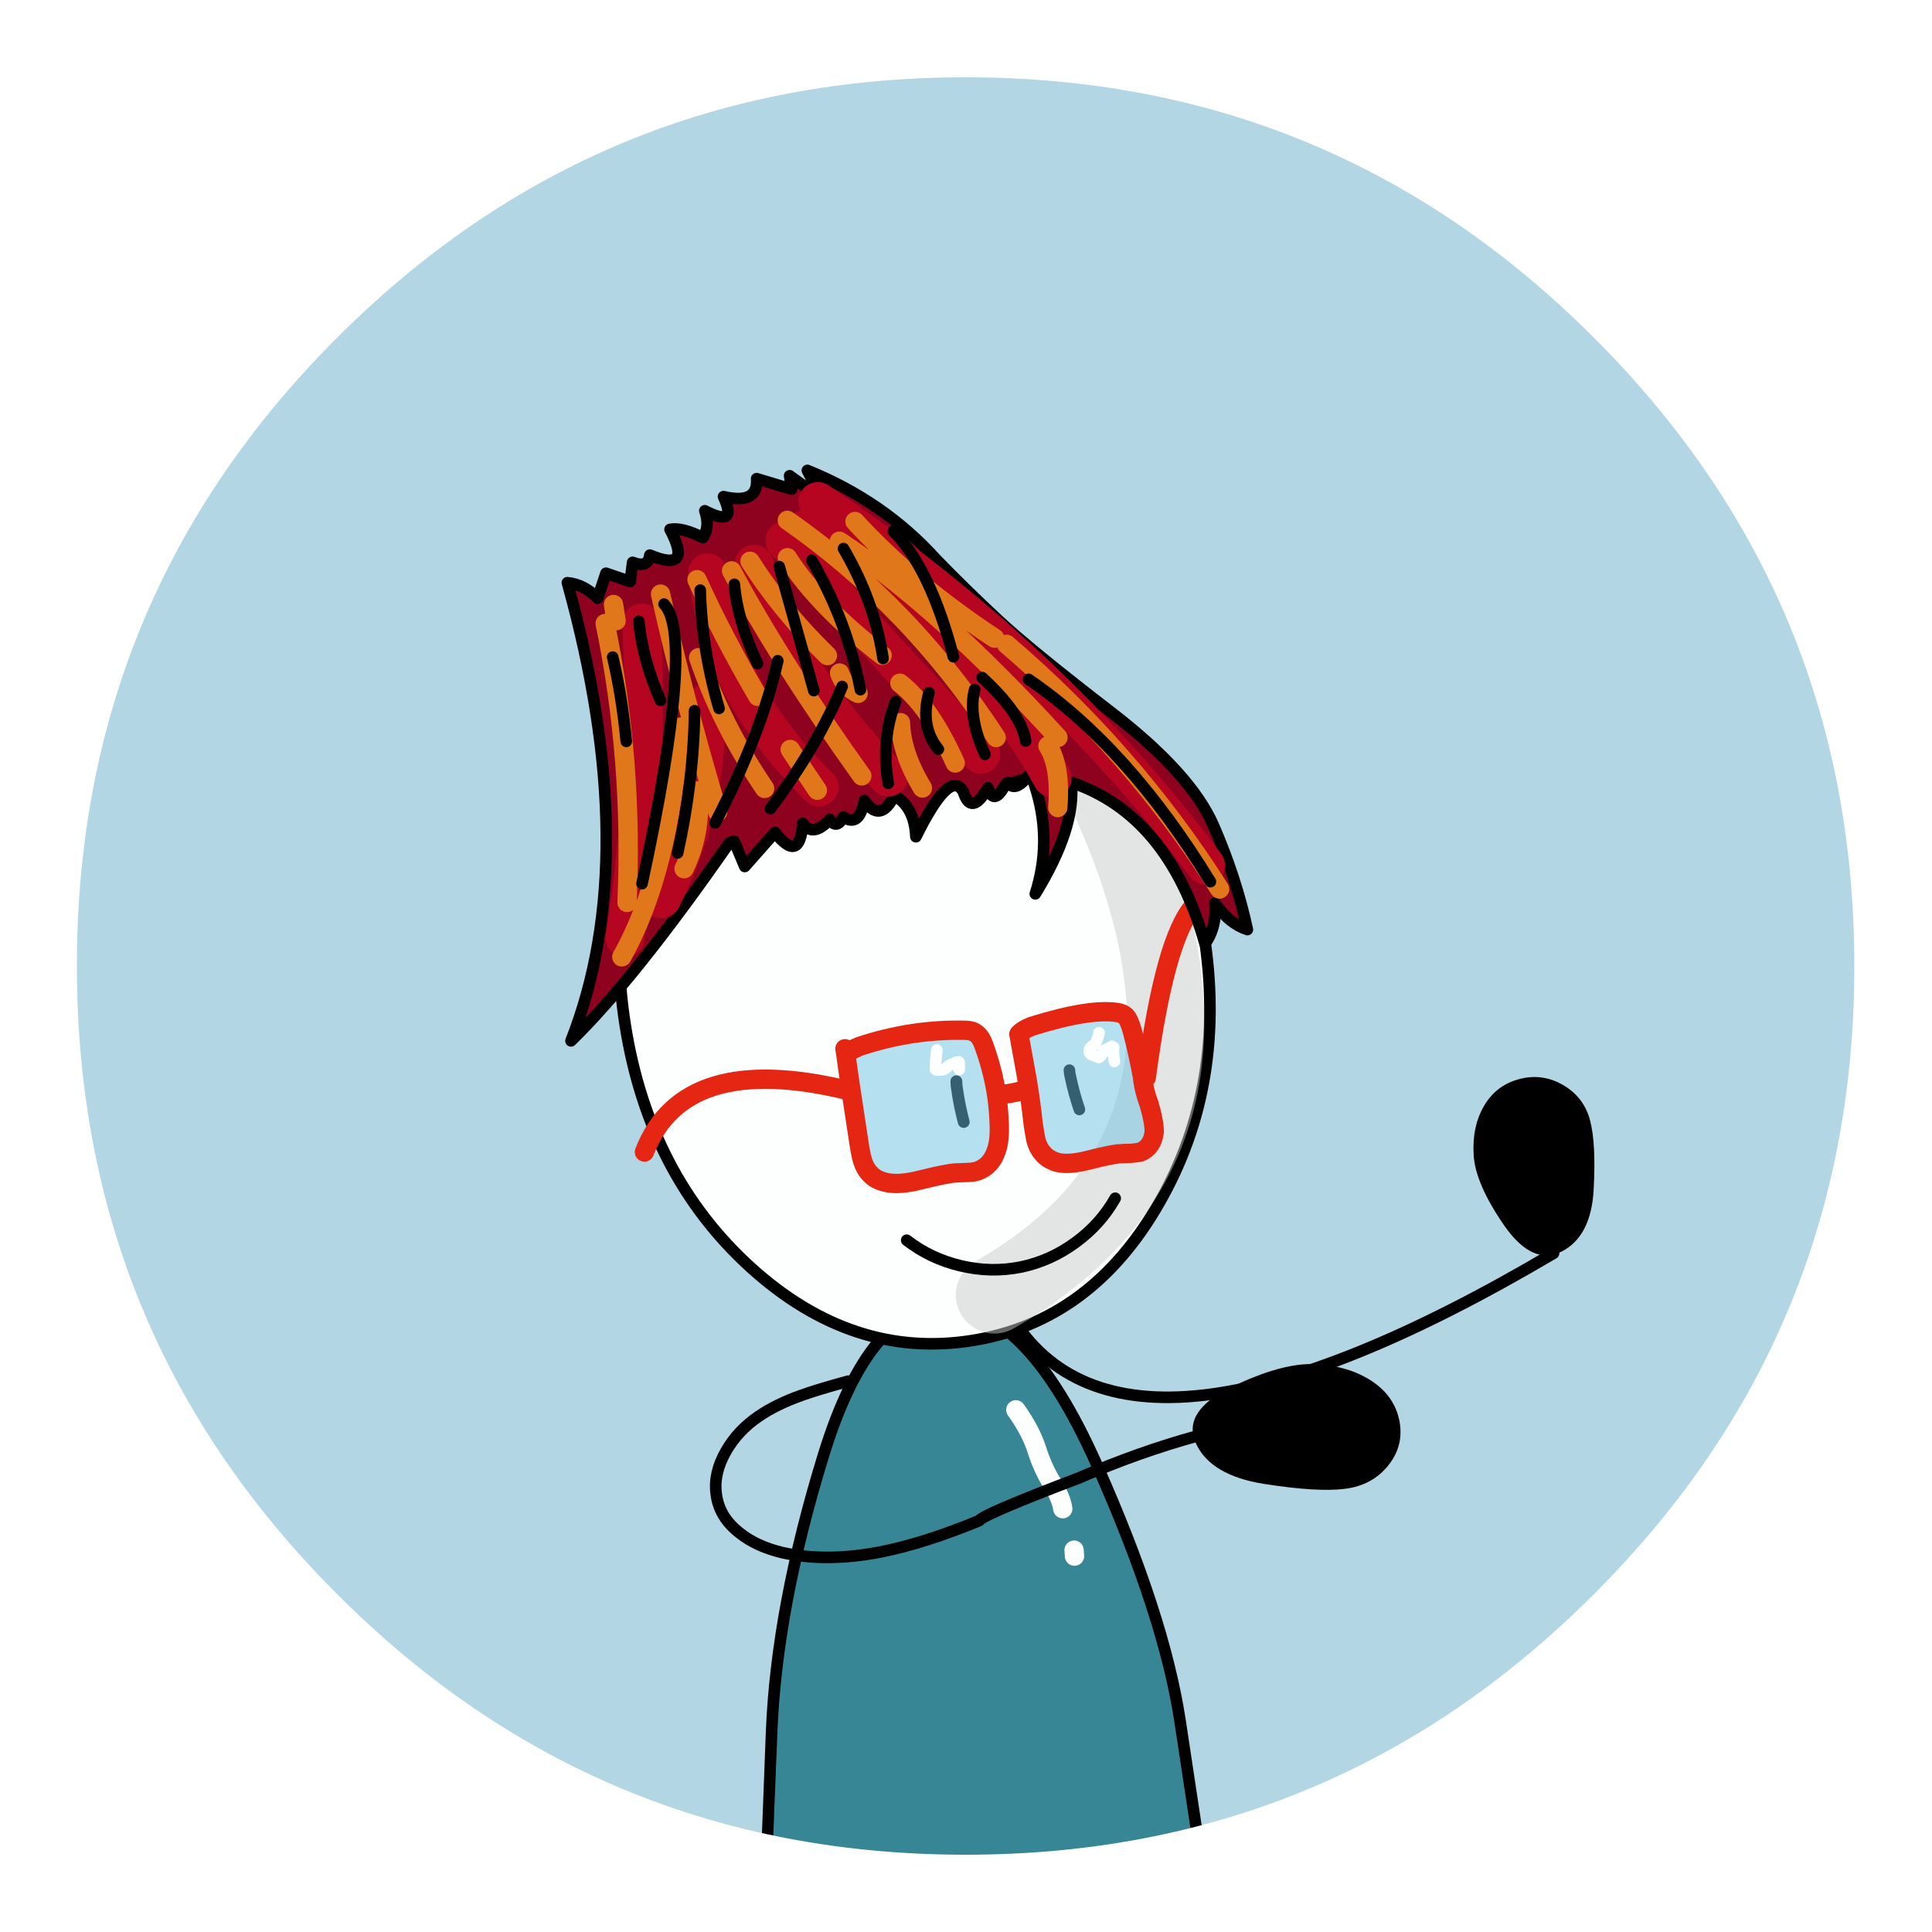
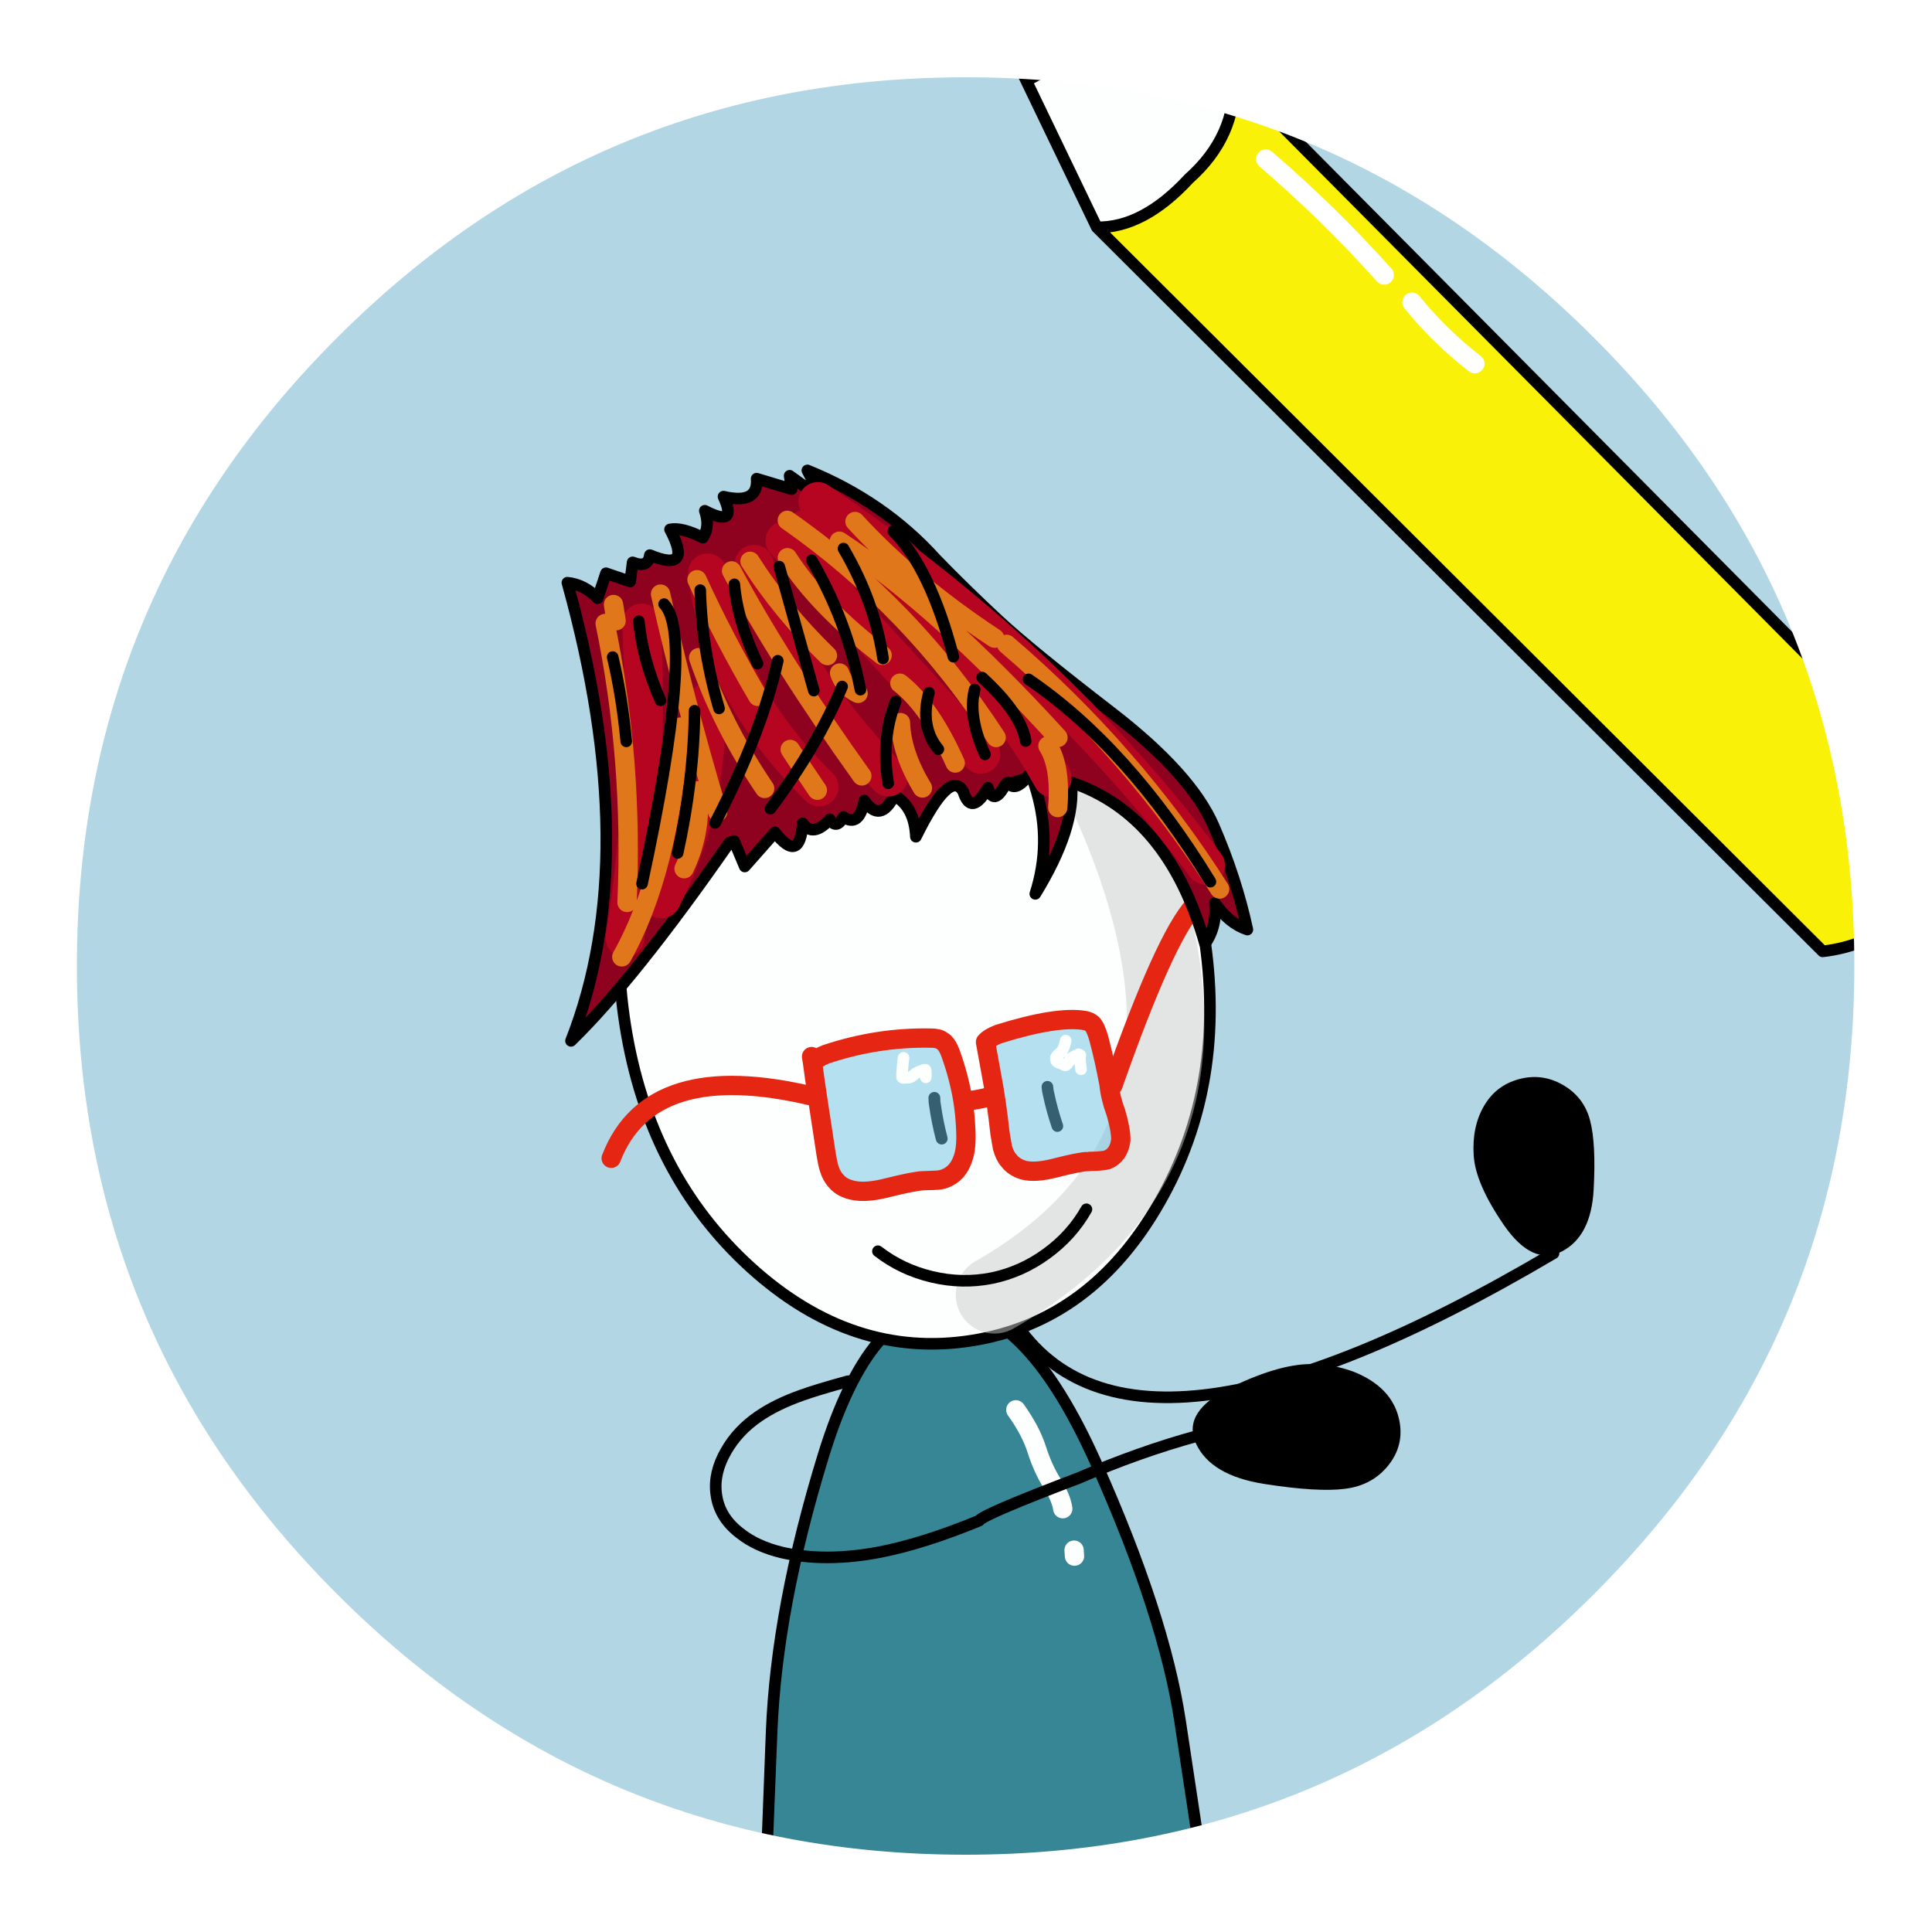
<svg xmlns="http://www.w3.org/2000/svg" xmlns:xlink="http://www.w3.org/1999/xlink" version="1.1" preserveAspectRatio="none" x="0px" y="0px" width="500px" height="500px" viewBox="0 0 500 500">
  <defs>
    <g id="background_0_Layer0_0_FILL">
      <path fill="#B3D6E4" stroke="none" d=" M 173.2 -173.25 Q 101.5 -245 0 -245 -101.5 -245 -173.25 -173.25 -245 -101.5 -245 0 -245 101.5 -173.25 173.2 -101.5 245 0 245 101.5 245 173.2 173.2 245 101.5 245 0 245 -101.5 173.2 -173.25 Z" />
    </g>
    <g id="handje_0_Layer0_0_FILL">
      <path fill="#000000" stroke="none" d=" M -41.05 -14 Q -45.45 -9.6 -45.45 -3.4 -45.45 2.8 -41.05 7.2 -36.65 11.6 -29.4 13.05 -22.2 14.5 -9.95 10.15 2.3 5.75 0.5 -2.6 -1.35 -10.9 -12.8 -14.65 -24.25 -18.4 -30.45 -18.4 -36.65 -18.4 -41.05 -14 Z" />
    </g>
    <g id="lijf_0_Layer1_0_FILL">
      <path fill="#378696" stroke="none" d=" M 36.15 -34.2 Q 21.257 -74.688 0.95 -77.05 -19.313 -79.422 -34.1 -40.9 -48.838 -2.368 -52.3 29.65 -55.704 61.706 -55.7 61.75 -55.7 67.25 -39.45 71.15 -23.1 75.05 0 75.05 23.1 75.05 39.4 71.15 55.7 67.25 55.7 61.75 55.701 61.702 53.4 34 51.095 6.293 36.15 -34.2 Z" />
    </g>
-     <g id="hoofd_118_Layer10_0_FILL">
+     <g id="hoofd_121_Layer10_0_FILL">
      <path fill="#FCFFFE" stroke="none" d=" M 44.5 -28.8 Q 66.75 -56.5 66.75 -95.65 66.75 -134.8 44.5 -162.5 22.3 -190.2 -9.05 -190.2 -40.4 -190.2 -62.65 -162.5 -84.85 -134.8 -84.85 -95.65 -84.85 -56.5 -62.65 -28.8 -40.4 -1.1 -9.05 -1.1 22.3 -1.1 44.5 -28.8 Z" />
    </g>
    <g id="bril1_0_Layer1_0_FILL">
      <path fill="#6DC2E4" fill-opacity="0.498" stroke="none" d=" M 18.55 -0.5 Q 18.5 -6.65 17.35 -12.7 16.85 -15.6 15.6 -16.55 14.8 -17.4 12.75 -17.7 -0.7 -20.1 -14.6 -17.8 -17.25 -17.15 -18.35 -16.3 -18.45 -12.45 -18.5 -7.1 -18.55 -0.8 -18.6 7.55 -18.6 10.25 -18.4 11.5 -18.1 13.65 -17.1 15.05 -15.95 17 -13.25 18.05 -10 19.35 -4.25 18.8 2.8 18.2 5 18.45 5.15 18.45 7.9 18.8 9.65 19.05 10.75 18.8 14.35 18.05 16.25 14.3 17.6 11.85 18.1 7.05 18.55 3.25 18.55 -0.5 Z" />
    </g>
    <g id="bril2_0_Layer1_0_FILL">
-       <path fill="#6DC2E4" fill-opacity="0.498" stroke="none" d=" M 9.85 -16.55 Q 9.3 -17.25 8.15 -17.7 1.25 -20.05 -14.5 -17.75 -17.05 -17.2 -18.15 -16.25 -18.05 -12.25 -17.95 -7.05 -17.75 -0.6 -18.15 7.5 -18.15 10.1 -18.1 11.45 -17.85 13.7 -17 14.95 -16 16.9 -13.6 18.05 -10.8 19.25 -5.75 18.8 1.15 18.15 3 18.45 3.1 18.4 5.6 18.75 7.2 18.9 8.2 18.8 11.35 18.05 12.45 14.3 12.9 11.7 12.3 7.05 11.5 3.15 11.7 -0.4 11.55 -6.7 10.95 -12.6 10.6 -15.5 9.85 -16.55 Z" />
+       <path fill="#6DC2E4" fill-opacity="0.498" stroke="none" d=" M 11.7 -0.4 Q 11.55 -6.7 10.95 -12.6 10.6 -15.5 9.85 -16.55 9.3 -17.25 8.15 -17.7 1.25 -20.05 -14.5 -17.75 -17.05 -17.2 -18.15 -16.25 -18.05 -12.25 -17.95 -7.05 -17.75 -0.6 -18.15 7.5 -18.15 10.1 -18.1 11.45 -17.85 13.7 -17 14.95 -16 16.9 -13.6 18.05 -10.8 19.25 -5.75 18.8 1.15 18.15 3 18.45 3.1 18.4 5.6 18.75 7.2 18.9 8.2 18.8 11.35 18.05 12.45 14.3 12.9 11.7 12.3 7.05 11.5 3.15 11.7 -0.4 Z" />
    </g>
    <g id="haar_0_Layer3_0_FILL">
      <path fill="#8F021F" stroke="none" d=" M 37.5 -22.7 Q 30.35 -31.85 24.1 -40.75 13.15 -57.6 -5.1 -68.6 L -2.5 -60.65 -9.85 -67.95 -9.9 -64.45 -18.4 -68.55 Q -18.95 -61.8 -27.6 -65.3 -25.15 -56.65 -32.95 -62.45 -32.2 -58.2 -34.55 -55.65 -39.4 -59.2 -42.6 -59.1 -38.45 -47 -48.8 -53.35 -49.8 -50 -53.5 -52.2 L -54.9 -47.4 -60.75 -50.5 -63.9 -44.45 Q -66.8 -48.55 -71 -49.65 -62.7 23.4 -88.7 67.6 -70.05 54.45 -40.25 23.45 L -38.9 23.15 -37.2 30.1 -28.1 22.6 Q -23 31.75 -20.65 21.4 -18.6 25.55 -13.55 21.5 -12.3 24.45 -9.95 21.45 -6.4 24.85 -3.95 18.1 -0.85 24.65 3.9 18.05 8.6 21.7 7.75 29.45 19.25 13.25 21.7 19.85 22.7 26.6 28.15 19.85 28.85 24.85 32.65 19.85 L 33.4 19.3 Q 33.5 19.5 33.65 19.7 L 38.25 19.05 Q 38.65 18.65 39.15 18.2 L 39.8 18.8 Q 40.2 20.8 40.45 22.8 42.2 36.55 35.95 48.9 49.1 33.55 49.65 21.85 73.15 34.15 77.3 68.55 81.05 64.7 81.5 58.55 84.2 64.3 88.7 66.65 87.95 53 84.3 38.8 80.65 24.55 62.65 5.5 44.65 -13.55 37.5 -22.7 Z" />
    </g>
+     <g id="potlood_0_Layer0_0_FILL">
+       <path fill="#FAF109" stroke="none" d=" M 59.85 -98.05 Q 47.05 -89.9 31.35 -95.1 14.35 -98.95 8.55 -109.45 L -59.8 146.95 Q -46.05 165.6 -12.15 166.65 L 59.85 -98.05 M 45.7 -80.4 Q 43.75 -70 41.1 -59.6 38.45 -49.25 35.05 -38.85 38.45 -49.25 41.1 -59.6 43.75 -70 45.7 -80.4 M 32.55 -29.1 Q 28.55 -18.85 26.9 -7.05 28.55 -18.85 32.55 -29.1 M 53.5 -161.5 Q 52.15 -170.45 45.6 -163.75 L 32.3 -144.25 Q 44.35 -135.7 55.75 -139.05 L 53.5 -161.5 Z" />
+       <path fill="#FCFFFE" stroke="none" d=" M 32.3 -144.25 L 8.55 -109.45 Q 14.35 -98.95 31.35 -95.1 47.05 -89.9 59.85 -98.05 L 55.75 -139.05 Q 44.35 -135.7 32.3 -144.25 Z" />
+     </g>
    <g id="afdek_0_Layer0_0_FILL">
-       <path fill="#FFFFFF" stroke="none" d=" M 250 250 L 250 -250 -250 -250 -250 250 250 250 M -169.8 -169.7 Q -99.55 -240 -0.1 -240 99.3 -240 169.55 -169.7 239.9 -99.45 239.9 0 239.9 99.45 169.55 169.65 99.3 240 -0.1 240 -99.55 240 -169.8 169.65 -240.1 99.45 -240.1 0 -240.1 -99.45 -169.8 -169.7 Z" />
+       <path fill="#FFFFFF" stroke="none" d=" M 250 -250 L -250 -250 -250 250 250 250 250 -250 M -169.8 -169.7 Q -99.55 -240 -0.1 -240 99.3 -240 169.55 -169.7 239.9 -99.45 239.9 0 239.9 99.45 169.55 169.65 99.3 240 -0.1 240 -99.55 240 -169.8 169.65 -240.1 99.45 -240.1 0 -240.1 -99.45 -169.8 -169.7 Z" />
    </g>
-     <path id="Layer7_0_1_STROKES" stroke="#000000" stroke-width="3" stroke-linejoin="round" stroke-linecap="round" fill="none" d=" M 261.55 340.4 Q 291.25 389.75 402.05 324.35" />
+     <path id="Symbool_115_0_Layer0_0_1_STROKES" stroke="#000000" stroke-width="3" stroke-linejoin="round" stroke-linecap="round" fill="none" d=" M -70.25 -2.55 Q -40.55 46.8 70.25 -18.6" />
    <path id="lijf_0_Layer1_0_1_STROKES" stroke="#000000" stroke-width="3" stroke-linejoin="round" stroke-linecap="round" fill="none" d=" M 55.7 61.75 Q 55.7 67.25 39.4 71.15 23.1 75.05 0 75.05 -23.1 75.05 -39.45 71.15 -55.7 67.25 -55.7 61.75 -55.704 61.706 -52.275 29.675 -48.838 -2.368 -34.075 -40.9 -19.313 -79.422 0.975 -77.05 21.257 -74.688 36.175 -34.2 51.095 6.293 53.4 34 55.701 61.702 55.7 61.75 Z" />
-     <path id="lijf_0_Layer0_0_1_STROKES" stroke="#FCFFFE" stroke-width="5" stroke-linejoin="round" stroke-linecap="round" fill="none" d=" M 16.4 -49.3 Q 19.9 -43.647 21.125 -38.65 22.351 -33.659 24.475 -29.7 26.599 -25.738 26.8 -22.95 M 29 -10.5 L 29 -12.05" />
-     <path id="hoofd_118_Layer10_0_1_STROKES" stroke="#000000" stroke-width="3" stroke-linejoin="round" stroke-linecap="round" fill="none" d=" M 66.75 -95.65 Q 66.75 -56.5 44.5 -28.8 22.3 -1.1 -9.05 -1.1 -40.4 -1.1 -62.65 -28.8 -84.85 -56.5 -84.85 -95.65 -84.85 -134.8 -62.65 -162.5 -40.4 -190.2 -9.05 -190.2 22.3 -190.2 44.5 -162.5 66.75 -134.8 66.75 -95.65 Z" />
-     <path id="hoofd_118_Layer9_0_1_STROKES" stroke="#CCCCCC" stroke-opacity="0.498" stroke-width="20" stroke-linejoin="round" stroke-linecap="round" fill="none" d=" M -1.45 -11.85 Q 75.95 -41.15 46.45 -139.75" />
-     <path id="ogen_14_Layer0_0_1_STROKES" stroke="#000000" stroke-width="3" stroke-linejoin="round" stroke-linecap="round" fill="none" d=" M -1.9 -1.25 Q -2 -0.1 -1.9 0.6 -1.7 4.8 -0.95 9.2" />
+     <path id="lijf_0_Layer0_0_1_STROKES" stroke="#FCFFFE" stroke-width="5" stroke-linejoin="round" stroke-linecap="round" fill="none" d=" M 29 -10.5 L 29 -12.05 M 16.4 -49.3 Q 19.9 -43.647 21.125 -38.65 22.351 -33.659 24.475 -29.7 26.599 -25.738 26.8 -22.95" />
+     <path id="hoofd_121_Layer10_0_1_STROKES" stroke="#000000" stroke-width="3" stroke-linejoin="round" stroke-linecap="round" fill="none" d=" M 66.75 -95.65 Q 66.75 -56.5 44.5 -28.8 22.3 -1.1 -9.05 -1.1 -40.4 -1.1 -62.65 -28.8 -84.85 -56.5 -84.85 -95.65 -84.85 -134.8 -62.65 -162.5 -40.4 -190.2 -9.05 -190.2 22.3 -190.2 44.5 -162.5 66.75 -134.8 66.75 -95.65 Z" />
+     <path id="hoofd_121_Layer9_0_1_STROKES" stroke="#CCCCCC" stroke-opacity="0.498" stroke-width="20" stroke-linejoin="round" stroke-linecap="round" fill="none" d=" M -1.45 -11.85 Q 75.95 -41.15 46.45 -139.75" />
+     <path id="ogen_10_Layer0_0_1_STROKES" stroke="#000000" stroke-width="3" stroke-linejoin="round" stroke-linecap="round" fill="none" d=" M -1.9 -1.25 Q -2 -0.1 -1.9 0.6 -1.7 4.8 -0.95 9.2" />
    <path id="bril1_0_Layer1_0_1_STROKES" stroke="#E52613" stroke-width="5" stroke-linejoin="round" stroke-linecap="round" fill="none" d=" M -18.35 -16.3 Q -17.25 -17.15 -14.6 -17.8 -0.7 -20.1 12.75 -17.7 14.8 -17.4 15.6 -16.55 16.85 -15.6 17.35 -12.7 18.5 -6.65 18.55 -0.5 18.55 3.25 18.1 7.05 17.6 11.85 16.25 14.3 14.35 18.05 10.75 18.8 9.65 19.05 7.9 18.8 5.15 18.45 5 18.45 2.8 18.2 -4.25 18.8 -10 19.35 -13.25 18.05 -15.95 17 -17.1 15.05 -18.1 13.65 -18.4 11.5 -18.6 10.25 -18.6 7.55 -18.55 -0.8 -18.5 -7.1 -18.45 -12.45 -18.35 -16.3 -18.35 -17.1 -18.35 -17.8" />
    <path id="bril1_0_Layer0_0_1_STROKES" stroke="#FCFFFE" stroke-width="3" stroke-linejoin="round" stroke-linecap="round" fill="none" d=" M 5.1 -13.75 Q 4.5 -11.6 4.25 -10.5 4 -9.65 4 -9.1 3.9 -9 3.9 -8.95 3.9 -8.85 4 -8.85 4 -8.6 4.35 -8.6 4.6 -8.6 5.25 -8.5 5.7 -8.4 6 -8.5 6.3 -8.5 6.75 -8.8 L 7.5 -9.25 Q 8.1 -9.5 9.35 -9.75 L 9.85 -9.85 Q 10.25 -9.85 10.25 -9.75 L 10.25 -9.35 Q 10.25 -9.1 10 -7.85" />
    <path id="bril2_0_Layer1_0_1_STROKES" stroke="#E52613" stroke-width="5" stroke-linejoin="round" stroke-linecap="round" fill="none" d=" M -18.15 -16.25 Q -17.05 -17.2 -14.5 -17.75 1.25 -20.05 8.15 -17.7 9.3 -17.25 9.85 -16.55 10.6 -15.5 10.95 -12.6 11.55 -6.7 11.7 -0.4 11.5 3.15 12.3 7.05 12.9 11.7 12.45 14.3 11.35 18.05 8.2 18.8 7.2 18.9 5.6 18.75 3.1 18.4 3 18.45 1.15 18.15 -5.75 18.8 -10.8 19.25 -13.6 18.05 -16 16.9 -17 14.95 -17.85 13.7 -18.1 11.45 -18.15 10.1 -18.15 7.5 -17.75 -0.6 -17.95 -7.05 -18.05 -12.25 -18.15 -16.25 Z" />
    <path id="bril2_0_Layer0_0_1_STROKES" stroke="#FCFFFE" stroke-width="3" stroke-linejoin="round" stroke-linecap="round" fill="none" d=" M 2.4 -13.35 Q 1.4 -10.65 0.2 -10.3 -1.2 -9.45 -0.75 -8.8 L -0.8 -8.65 Q -0.95 -8.5 -0.7 -8.5 -0.75 -8.2 -0.15 -7.9 0 -7.95 0.8 -7.35 1.45 -6.8 1.5 -7.2 1.75 -7.05 2.15 -7.65 2.45 -7.75 2.75 -8.45 3.2 -8.8 4.6 -9.15 4.8 -8.85 5.15 -9.35 5.25 -9.1 5.55 -9.05 5.3 -8.65 5.4 -8.4 5.2 -7.9 5.15 -5.4" />
-     <path id="hoofd_118_Layer4_0_1_STROKES" stroke="#000000" stroke-width="3" stroke-linejoin="round" stroke-linecap="round" fill="none" d=" M -21.65 -29.4 Q -16.3 -23.7 -8.85 -20.65 -1.45 -17.6 6.35 -17.9 14.15 -18.25 21.3 -21.9 28.5 -25.55 33.35 -31.65" />
-     <path id="hoofd_118_Layer3_0_1_STROKES" stroke="#E52613" stroke-width="5" stroke-linejoin="round" stroke-linecap="round" fill="none" d=" M 46.2 -61.25 Q 56.65 -96.3 65.45 -103.25" />
-     <path id="hoofd_118_Layer2_0_1_STROKES" stroke="#E52613" stroke-width="5" stroke-linejoin="round" stroke-linecap="round" fill="none" d=" M 8.2 -62.75 L 9.9 -62.75 Q 13.45 -62.7 14.75 -63.2" />
-     <path id="hoofd_118_Layer1_0_1_STROKES" stroke="#E52613" stroke-width="5" stroke-linejoin="round" stroke-linecap="round" fill="none" d=" M -85.1 -62.6 Q -71 -86.85 -30.9 -70.2" />
+     <path id="Symbool_215_0_Layer0_0_1_STROKES" stroke="#000000" stroke-width="3" stroke-linejoin="round" stroke-linecap="round" fill="none" d=" M -27.5 -4.65 Q -22.15 1.05 -14.7 4.1 -7.3 7.15 0.5 6.85 8.3 6.5 15.45 2.85 22.65 -0.8 27.5 -6.9" />
+     <path id="Symbool_190_0_Layer0_0_1_STROKES" stroke="#E52613" stroke-width="5" stroke-linejoin="round" stroke-linecap="round" fill="none" d=" M -14.05 21.3 Q 5.25 -14.4 14.05 -21.35" />
+     <path id="Symbool_165_0_Layer0_0_1_STROKES" stroke="#E52613" stroke-width="5" stroke-linejoin="round" stroke-linecap="round" fill="none" d=" M -3.25 0.2 L -1.55 0.2 Q 2 0.25 3.3 -0.25" />
+     <path id="Symbool_140_0_Layer0_0_1_STROKES" stroke="#E52613" stroke-width="5" stroke-linejoin="round" stroke-linecap="round" fill="none" d=" M -27.1 7.2 Q -13 -17.05 27.1 -0.4" />
    <path id="haar_0_Layer3_0_1_STROKES" stroke="#000000" stroke-width="3" stroke-linejoin="round" stroke-linecap="round" fill="none" d=" M 38.25 19.05 Q 38.65 18.65 39.15 18.2 L 39.8 18.8 Q 40.2 20.8 40.45 22.8 42.2 36.55 35.95 48.9 49.1 33.55 49.65 21.85 73.15 34.15 77.3 68.55 81.05 64.7 81.5 58.55 84.2 64.3 88.7 66.65 87.95 53 84.3 38.8 80.65 24.55 62.65 5.5 44.65 -13.55 37.5 -22.7 30.35 -31.85 24.1 -40.75 13.15 -57.6 -5.1 -68.6 L -2.5 -60.65 -9.85 -67.95 -9.9 -64.45 -18.4 -68.55 Q -18.95 -61.8 -27.6 -65.3 -25.15 -56.65 -32.95 -62.45 -32.2 -58.2 -34.55 -55.65 -39.4 -59.2 -42.6 -59.1 -38.45 -47 -48.8 -53.35 -49.8 -50 -53.5 -52.2 L -54.9 -47.4 -60.75 -50.5 -63.9 -44.45 Q -66.8 -48.55 -71 -49.65 -62.7 23.4 -88.7 67.6 -70.05 54.45 -40.25 23.45 L -38.9 23.15 -37.2 30.1 -28.1 22.6 Q -23 31.75 -20.65 21.4 -18.6 25.55 -13.55 21.5 -12.3 24.45 -9.95 21.45 -6.4 24.85 -3.95 18.1 -0.85 24.65 3.9 18.05 8.6 21.7 7.75 29.45 19.25 13.25 21.7 19.85 22.7 26.6 28.15 19.85 28.85 24.85 32.65 19.85 L 33.4 19.3 Q 33.5 19.5 33.65 19.7 L 38.25 19.05 Q 35.05 21.75 33.65 19.7" />
-     <path id="haar_0_Layer2_0_1_STROKES" stroke="#B50520" stroke-width="10" stroke-linejoin="round" stroke-linecap="round" fill="none" d=" M -59.8 35 Q -44.202 13.696 -40.4 -13.25 M -53.7 -36.35 Q -57.84 3.575 -70.7 43.5 M -14.95 12.8 Q -36.277 -15.893 -34.8 -46.5 M -22.55 -46.8 Q -18.379 -17.48 3.1 13.1 M 27.7 11.05 L -13.7 -51.6 M 45 19.95 Q 30.632 -19.775 -8.3 -53.55 M -3.7 -60.25 Q 49.878 -10.27 80.65 48.55" />
-     <path id="haar_0_Layer1_0_1_STROKES" stroke="#E0771B" stroke-width="5" stroke-linejoin="round" stroke-linecap="round" fill="none" d=" M 5 -53.6 Q 17.18 -35.251 35.95 -18.1 M 45.2 27.75 Q 47.696 17.379 45.2 11.6 M 9.9 -10.45 Q 16.63 -3.238 20.8 12.2 M 8.45 -0.35 Q 7.427 7.451 11.4 17.25 M 48.1 9.85 Q 22.676 -28.716 0.2 -49.2 M 38.75 -16.05 Q 66.557 16.582 83.25 55.15 M -60.1 -42.2 L -60.1 -37.95 M -5.1 -15.5 Q -4.436 -11.733 -1.2 -9.55 M -23.45 -47.7 Q -17.374 -33.668 -7.5 -20.45 M -37.75 -45.15 Q -33.314 -29.178 -26.95 -12.85 M -20.825 2.025 Q -18.298 7.76 -15.55 13.55 M -52.8 28.2 Q -46.72 19.443 -46.15 8.85 M -72.3 48.2 Q -56.803 28.642 -48 -8.15 M -63 -37.7 Q -61.344 -1.6 -68.75 34.5 M -47.65 -42.95 Q -45.927 -15.305 -41.9 15.05 M -40.5 -25.15 Q -37.431 -7.185 -28.95 10.95 M -3.6 11.7 Q -19.668 -20.452 -28.55 -46 M -13.75 -47.1 Q -7.787 -33.435 6.5 -18.3 M -12.25 -56.65 Q 15.78 -29.703 32.3 7.35" />
-     <path id="haar_0_Layer0_0_1_STROKES" stroke="#000000" stroke-width="3" stroke-linejoin="round" stroke-linecap="round" fill="none" d=" M 0.95 -47.15 Q 6.751 -32.3 6.6 -17.45 M 14.4 -49.55 Q 22.356 -38.546 24.65 -15.05 M 42.95 -6.2 Q 65.587 15.107 81.2 52.9 M 31.15 -8.55 Q 39.662 2.145 39.7 9.45 M 28.75 -5.8 Q 25.906 0.804 28.75 11.2 M 16.95 -6.85 Q 13.212 1.449 17.05 8 M 8.1 -5.95 Q 2.796 2.964 2.85 14.65 M -54.3 -36.9 Q -54.91 -26.839 -52 -15.8 M -62.45 -28.8 Q -61.67 -18.505 -62.4 -6.7 M -28.4 -42.45 Q -29.079 -32.913 -25.7 -21.25 M -37.35 -42.35 Q -39.365 -27.216 -37.35 -11.35 M -16.2 -45.15 L -12.4 -12.05 M -7.65 -45.45 Q -1.113 -28.789 -0.45 -10.4 M -43.7 -11.75 Q -46.738 5.984 -53.8 23.9 M -47.15 -40.25 Q -40.481 -30.669 -64.15 30.3 M -5 -11.95 Q -13.755 2.29 -28.3 16.35 M -20.4 -21.15 Q -27.464 -3.358 -43 17.75" />
-     <path id="Layer2_0_1_STROKES" stroke="#000000" stroke-width="3" stroke-linejoin="round" stroke-linecap="round" fill="none" d=" M 219.5 357.45 Q 211.3 359.7 207.45 361.1 200.95 363.4 196.4 366.5 190.95 370.2 187.9 375.55 184.65 381.2 185.35 386.55 186.05 392.6 191.45 396.75 195.75 400.2 202.4 401.8 213.65 404.35 227.6 401.7 238.95 399.5 253.4 393.55 254.35 391.95 279.2 382.5 294.8 375.75 309.95 371.6" />
+     <path id="haar_0_Layer2_0_1_STROKES" stroke="#B50520" stroke-width="10" stroke-linejoin="round" stroke-linecap="round" fill="none" d=" M -3.7 -60.25 Q 49.878 -10.27 80.65 48.55 M 45 19.95 Q 30.632 -19.775 -8.3 -53.55 M 27.7 11.05 L -13.7 -51.6 M -22.55 -46.8 Q -18.379 -17.48 3.1 13.1 M -14.95 12.8 Q -36.277 -15.893 -34.8 -46.5 M -53.7 -36.35 Q -57.84 3.575 -70.7 43.5 M -59.8 35 Q -44.202 13.696 -40.4 -13.25" />
+     <path id="haar_0_Layer1_0_1_STROKES" stroke="#E0771B" stroke-width="5" stroke-linejoin="round" stroke-linecap="round" fill="none" d=" M 5 -53.6 Q 17.18 -35.251 35.95 -18.1 M 45.2 27.75 Q 47.696 17.379 45.2 11.6 M 38.75 -16.05 Q 66.557 16.582 83.25 55.15 M 48.1 9.85 Q 22.676 -28.716 0.2 -49.2 M 8.45 -0.35 Q 7.427 7.451 11.4 17.25 M 9.9 -10.45 Q 16.63 -3.238 20.8 12.2 M -60.1 -42.2 L -60.1 -37.95 M -37.75 -45.15 Q -33.314 -29.178 -26.95 -12.85 M -23.45 -47.7 Q -17.374 -33.668 -7.5 -20.45 M -5.1 -15.5 Q -4.436 -11.733 -1.2 -9.55 M -20.825 2.025 Q -18.298 7.76 -15.55 13.55 M -52.8 28.2 Q -46.72 19.443 -46.15 8.85 M -3.6 11.7 Q -19.668 -20.452 -28.55 -46 M -40.5 -25.15 Q -37.431 -7.185 -28.95 10.95 M -47.65 -42.95 Q -45.927 -15.305 -41.9 15.05 M -63 -37.7 Q -61.344 -1.6 -68.75 34.5 M -72.3 48.2 Q -56.803 28.642 -48 -8.15 M -12.25 -56.65 Q 15.78 -29.703 32.3 7.35 M -13.75 -47.1 Q -7.787 -33.435 6.5 -18.3" />
+     <path id="haar_0_Layer0_0_1_STROKES" stroke="#000000" stroke-width="3" stroke-linejoin="round" stroke-linecap="round" fill="none" d=" M 0.95 -47.15 Q 6.751 -32.3 6.6 -17.45 M 14.4 -49.55 Q 22.356 -38.546 24.65 -15.05 M 8.1 -5.95 Q 2.796 2.964 2.85 14.65 M 16.95 -6.85 Q 13.212 1.449 17.05 8 M 28.75 -5.8 Q 25.906 0.804 28.75 11.2 M 31.15 -8.55 Q 39.662 2.145 39.7 9.45 M 42.95 -6.2 Q 65.587 15.107 81.2 52.9 M -62.45 -28.8 Q -61.67 -18.505 -62.4 -6.7 M -54.3 -36.9 Q -54.91 -26.839 -52 -15.8 M -7.65 -45.45 Q -1.113 -28.789 -0.45 -10.4 M -16.2 -45.15 L -12.4 -12.05 M -37.35 -42.35 Q -39.365 -27.216 -37.35 -11.35 M -28.4 -42.45 Q -29.079 -32.913 -25.7 -21.25 M -20.4 -21.15 Q -27.464 -3.358 -43 17.75 M -5 -11.95 Q -13.755 2.29 -28.3 16.35 M -47.15 -40.25 Q -40.481 -30.669 -64.15 30.3 M -43.7 -11.75 Q -46.738 5.984 -53.8 23.9" />
+     <path id="potlood_0_Layer0_0_1_STROKES" stroke="#000000" stroke-width="3" stroke-linejoin="round" stroke-linecap="round" fill="none" d=" M 55.75 -139.05 L 53.5 -161.5 Q 52.15 -170.45 45.6 -163.75 L 32.3 -144.25 Q 44.35 -135.7 55.75 -139.05 L 59.85 -98.05 -12.15 166.65 Q -46.05 165.6 -59.8 146.95 L 8.55 -109.45 32.3 -144.25 M 8.55 -109.45 Q 14.35 -98.95 31.35 -95.1 47.05 -89.9 59.85 -98.05" />
+     <path id="potlood_0_Layer0_0_2_STROKES" stroke="#FFFFFF" stroke-width="5" stroke-linejoin="round" stroke-linecap="round" fill="none" d=" M 45.7 -80.4 Q 43.75 -70 41.1 -59.6 38.45 -49.25 35.05 -38.85 M 32.55 -29.1 Q 28.55 -18.85 26.9 -7.05" />
+     <path id="Symbool_67_0_Layer0_0_1_STROKES" stroke="#000000" stroke-width="3" stroke-linejoin="round" stroke-linecap="round" fill="none" d=" M -28.1 -22.8 Q -36.3 -20.55 -40.15 -19.15 -46.65 -16.85 -51.2 -13.75 -56.65 -10.05 -59.7 -4.7 -62.95 0.95 -62.25 6.3 -61.55 12.35 -56.15 16.5 -51.85 19.95 -45.2 21.55 -33.95 24.1 -20 21.45 -8.65 19.25 5.8 13.3 6.75 11.7 31.6 2.25 47.2 -4.5 62.35 -8.65" />
    <path id="afdek_0_Layer0_0_1_STROKES" stroke="#FFFFFF" stroke-width="20" stroke-linejoin="round" stroke-linecap="round" fill="none" d=" M 239.9 0 Q 239.9 99.45 169.55 169.65 99.3 240 -0.1 240 -99.55 240 -169.8 169.65 -240.1 99.45 -240.1 0 -240.1 -99.45 -169.8 -169.7 -99.55 -240 -0.1 -240 99.3 -240 169.55 -169.7 239.9 -99.45 239.9 0 Z" />
  </defs>
  <g transform="matrix( 1, 0, 0, 1, 250,250) ">
    <g transform="matrix( 1, 0, 0, 1, 0,0) ">
      <use xlink:href="#background_0_Layer0_0_FILL" />
    </g>
  </g>
-   <g transform="matrix( 1, 0, 0, 1, 0,0) ">
-     <use xlink:href="#Layer7_0_1_STROKES" />
+   <g transform="matrix( 1, 0, 0, 1, 331.8,342.95) ">
+     <g transform="matrix( 1, 0, 0, 1, 0,0) ">
+       <use xlink:href="#Symbool_115_0_Layer0_0_1_STROKES" />
+     </g>
  </g>
  <g transform="matrix( 0.2587585, 0.9656982, -0.9656982, 0.2587585, 401.6,324.05) ">
    <g transform="matrix( 1, 0, 0, 1, 0,0) ">
      <use xlink:href="#handje_0_Layer0_0_FILL" />
    </g>
  </g>
-   <g transform="matrix( 0.9976959, -0.06726074, 0.06726074, 0.9976959, 249.85,415.15) ">
+   <g transform="matrix( 0.9976807, -0.06726074, 0.06726074, 0.9976807, 249.85,415.15) ">
    <g transform="matrix( 1, 0, 0, 1, 0,0) ">
      <use xlink:href="#lijf_0_Layer1_0_FILL" />
      <use xlink:href="#lijf_0_Layer1_0_1_STROKES" />
    </g>
    <g transform="matrix( 1, 0, 0, 1, 0,0) ">
      <use xlink:href="#lijf_0_Layer0_0_1_STROKES" />
    </g>
  </g>
  <g transform="matrix( 0.9875488, -0.1570435, 0.1570435, 0.9875488, 260.65,346.6) ">
    <g transform="matrix( 1, 0, 0, 1, 0,0) ">
-       <use xlink:href="#hoofd_118_Layer10_0_FILL" />
-       <use xlink:href="#hoofd_118_Layer10_0_1_STROKES" />
+       <use xlink:href="#hoofd_121_Layer10_0_FILL" />
+       <use xlink:href="#hoofd_121_Layer10_0_1_STROKES" />
    </g>
    <g transform="matrix( 1, 0, 0, 1, 0,0) ">
-       <use xlink:href="#hoofd_118_Layer9_0_1_STROKES" />
+       <use xlink:href="#hoofd_121_Layer9_0_1_STROKES" />
    </g>
-     <g transform="matrix( 1.017532, 0.07112122, -0.07112122, 1.017532, -0.65,-66.6) ">
+     <g transform="matrix( 1.017517, 0.07112122, -0.07112122, 1.017517, -6.95,-63.25) ">
      <g transform="matrix( 1, 0, 0, 1, 0,0) ">
-         <use xlink:href="#ogen_14_Layer0_0_1_STROKES" />
+         <use xlink:href="#ogen_10_Layer0_0_1_STROKES" />
      </g>
    </g>
-     <g transform="matrix( 1, 0, 0, 1, 28.75,-65) ">
+     <g transform="matrix( 1, 0, 0, 1, 22.45,-61.65) ">
      <g transform="matrix( 1, 0, 0, 1, 0,0) ">
-         <use xlink:href="#ogen_14_Layer0_0_1_STROKES" />
+         <use xlink:href="#ogen_10_Layer0_0_1_STROKES" />
      </g>
    </g>
-     <g transform="matrix( 1, 0, 0, 1, -11.3,-63.05) ">
+     <g transform="matrix( 1, 0, 0, 1, -20.15,-62.4) ">
      <g transform="matrix( 1, 0, 0, 1, 0,0) ">
        <use xlink:href="#bril1_0_Layer1_0_FILL" />
        <use xlink:href="#bril1_0_Layer1_0_1_STROKES" />
      </g>
      <g transform="matrix( 1, 0, 0, 1, 0,0) ">
        <use xlink:href="#bril1_0_Layer0_0_1_STROKES" />
      </g>
    </g>
-     <g transform="matrix( 1, 0, 0, 1, 33.55,-61.25) ">
+     <g transform="matrix( 1, 0, 0, 1, 24.7,-60.6) ">
      <g transform="matrix( 1, 0, 0, 1, 0,0) ">
        <use xlink:href="#bril2_0_Layer1_0_FILL" />
        <use xlink:href="#bril2_0_Layer1_0_1_STROKES" />
      </g>
      <g transform="matrix( 1, 0, 0, 1, 0,0) ">
        <use xlink:href="#bril2_0_Layer0_0_1_STROKES" />
      </g>
    </g>
-     <g transform="matrix( 1, 0, 0, 1, 0,0) ">
-       <use xlink:href="#hoofd_118_Layer4_0_1_STROKES" />
+     <g transform="matrix( 1, 0, 0, 1, -1.95,-23.1) ">
+       <g transform="matrix( 1, 0, 0, 1, 0,0) ">
+         <use xlink:href="#Symbool_215_0_Layer0_0_1_STROKES" />
+       </g>
    </g>
-     <g transform="matrix( 1, 0, 0, 1, 0,0) ">
-       <use xlink:href="#hoofd_118_Layer3_0_1_STROKES" />
+     <g transform="matrix( 1, 0, 0, 1, 51.4,-81.9) ">
+       <g transform="matrix( 1, 0, 0, 1, 0,0) ">
+         <use xlink:href="#Symbool_190_0_Layer0_0_1_STROKES" />
+       </g>
    </g>
-     <g transform="matrix( 1, 0, 0, 1, 0,0) ">
-       <use xlink:href="#hoofd_118_Layer2_0_1_STROKES" />
+     <g transform="matrix( 1, 0, 0, 1, 2.7,-62.7) ">
+       <g transform="matrix( 1, 0, 0, 1, 0,0) ">
+         <use xlink:href="#Symbool_165_0_Layer0_0_1_STROKES" />
+       </g>
    </g>
-     <g transform="matrix( 1, 0, 0, 1, 0,0) ">
-       <use xlink:href="#hoofd_118_Layer1_0_1_STROKES" />
+     <g transform="matrix( 1, 0, 0, 1, -66.75,-69.55) ">
+       <g transform="matrix( 1, 0, 0, 1, 0,0) ">
+         <use xlink:href="#Symbool_140_0_Layer0_0_1_STROKES" />
+       </g>
    </g>
    <g transform="matrix( 1, 0, 0, 1, -10.65,-161.6) ">
      <g transform="matrix( 1, 0, 0, 1, 0,0) ">
        <use xlink:href="#haar_0_Layer3_0_FILL" />
        <use xlink:href="#haar_0_Layer3_0_1_STROKES" />
      </g>
      <g transform="matrix( 1, 0, 0, 1, 0,0) ">
        <use xlink:href="#haar_0_Layer2_0_1_STROKES" />
      </g>
      <g transform="matrix( 1, 0, 0, 1, 0,0) ">
        <use xlink:href="#haar_0_Layer1_0_1_STROKES" />
      </g>
      <g transform="matrix( 1, 0, 0, 1, 0,0) ">
        <use xlink:href="#haar_0_Layer0_0_1_STROKES" />
      </g>
    </g>
  </g>
-   <g transform="matrix( 0.4999847, -0.8659973, 0.8659973, 0.4999847, 374.35,120.95) " />
-   <g transform="matrix( 1, 0, 0, 1, 0,0) ">
-     <use xlink:href="#Layer2_0_1_STROKES" />
+   <g transform="matrix( 0.4999847, -0.8659973, 0.8659973, 0.4999847, 374.35,120.95) ">
+     <g transform="matrix( 1, 0, 0, 1, 0,0) ">
+       <use xlink:href="#potlood_0_Layer0_0_FILL" />
+       <use xlink:href="#potlood_0_Layer0_0_1_STROKES" />
+       <use xlink:href="#potlood_0_Layer0_0_2_STROKES" />
+     </g>
  </g>
-   <g transform="matrix( -1.141541, 0.1481934, -0.208725, -1.030426, 309.55,370.85) ">
+   <g transform="matrix( 1, 0, 0, 1, 247.6,380.25) ">
+     <g transform="matrix( 1, 0, 0, 1, 0,0) ">
+       <use xlink:href="#Symbool_67_0_Layer0_0_1_STROKES" />
+     </g>
+   </g>
+   <g transform="matrix( -1.141541, 0.1481934, -0.208725, -1.030411, 309.55,370.85) ">
    <g transform="matrix( 1, 0, 0, 1, 0,0) ">
      <use xlink:href="#handje_0_Layer0_0_FILL" />
    </g>
  </g>
  <g transform="matrix( 1, 0, 0, 1, 250,250) ">
    <g transform="matrix( 1, 0, 0, 1, 0,0) ">
      <use xlink:href="#afdek_0_Layer0_0_FILL" />
      <use xlink:href="#afdek_0_Layer0_0_1_STROKES" />
    </g>
  </g>
</svg>
